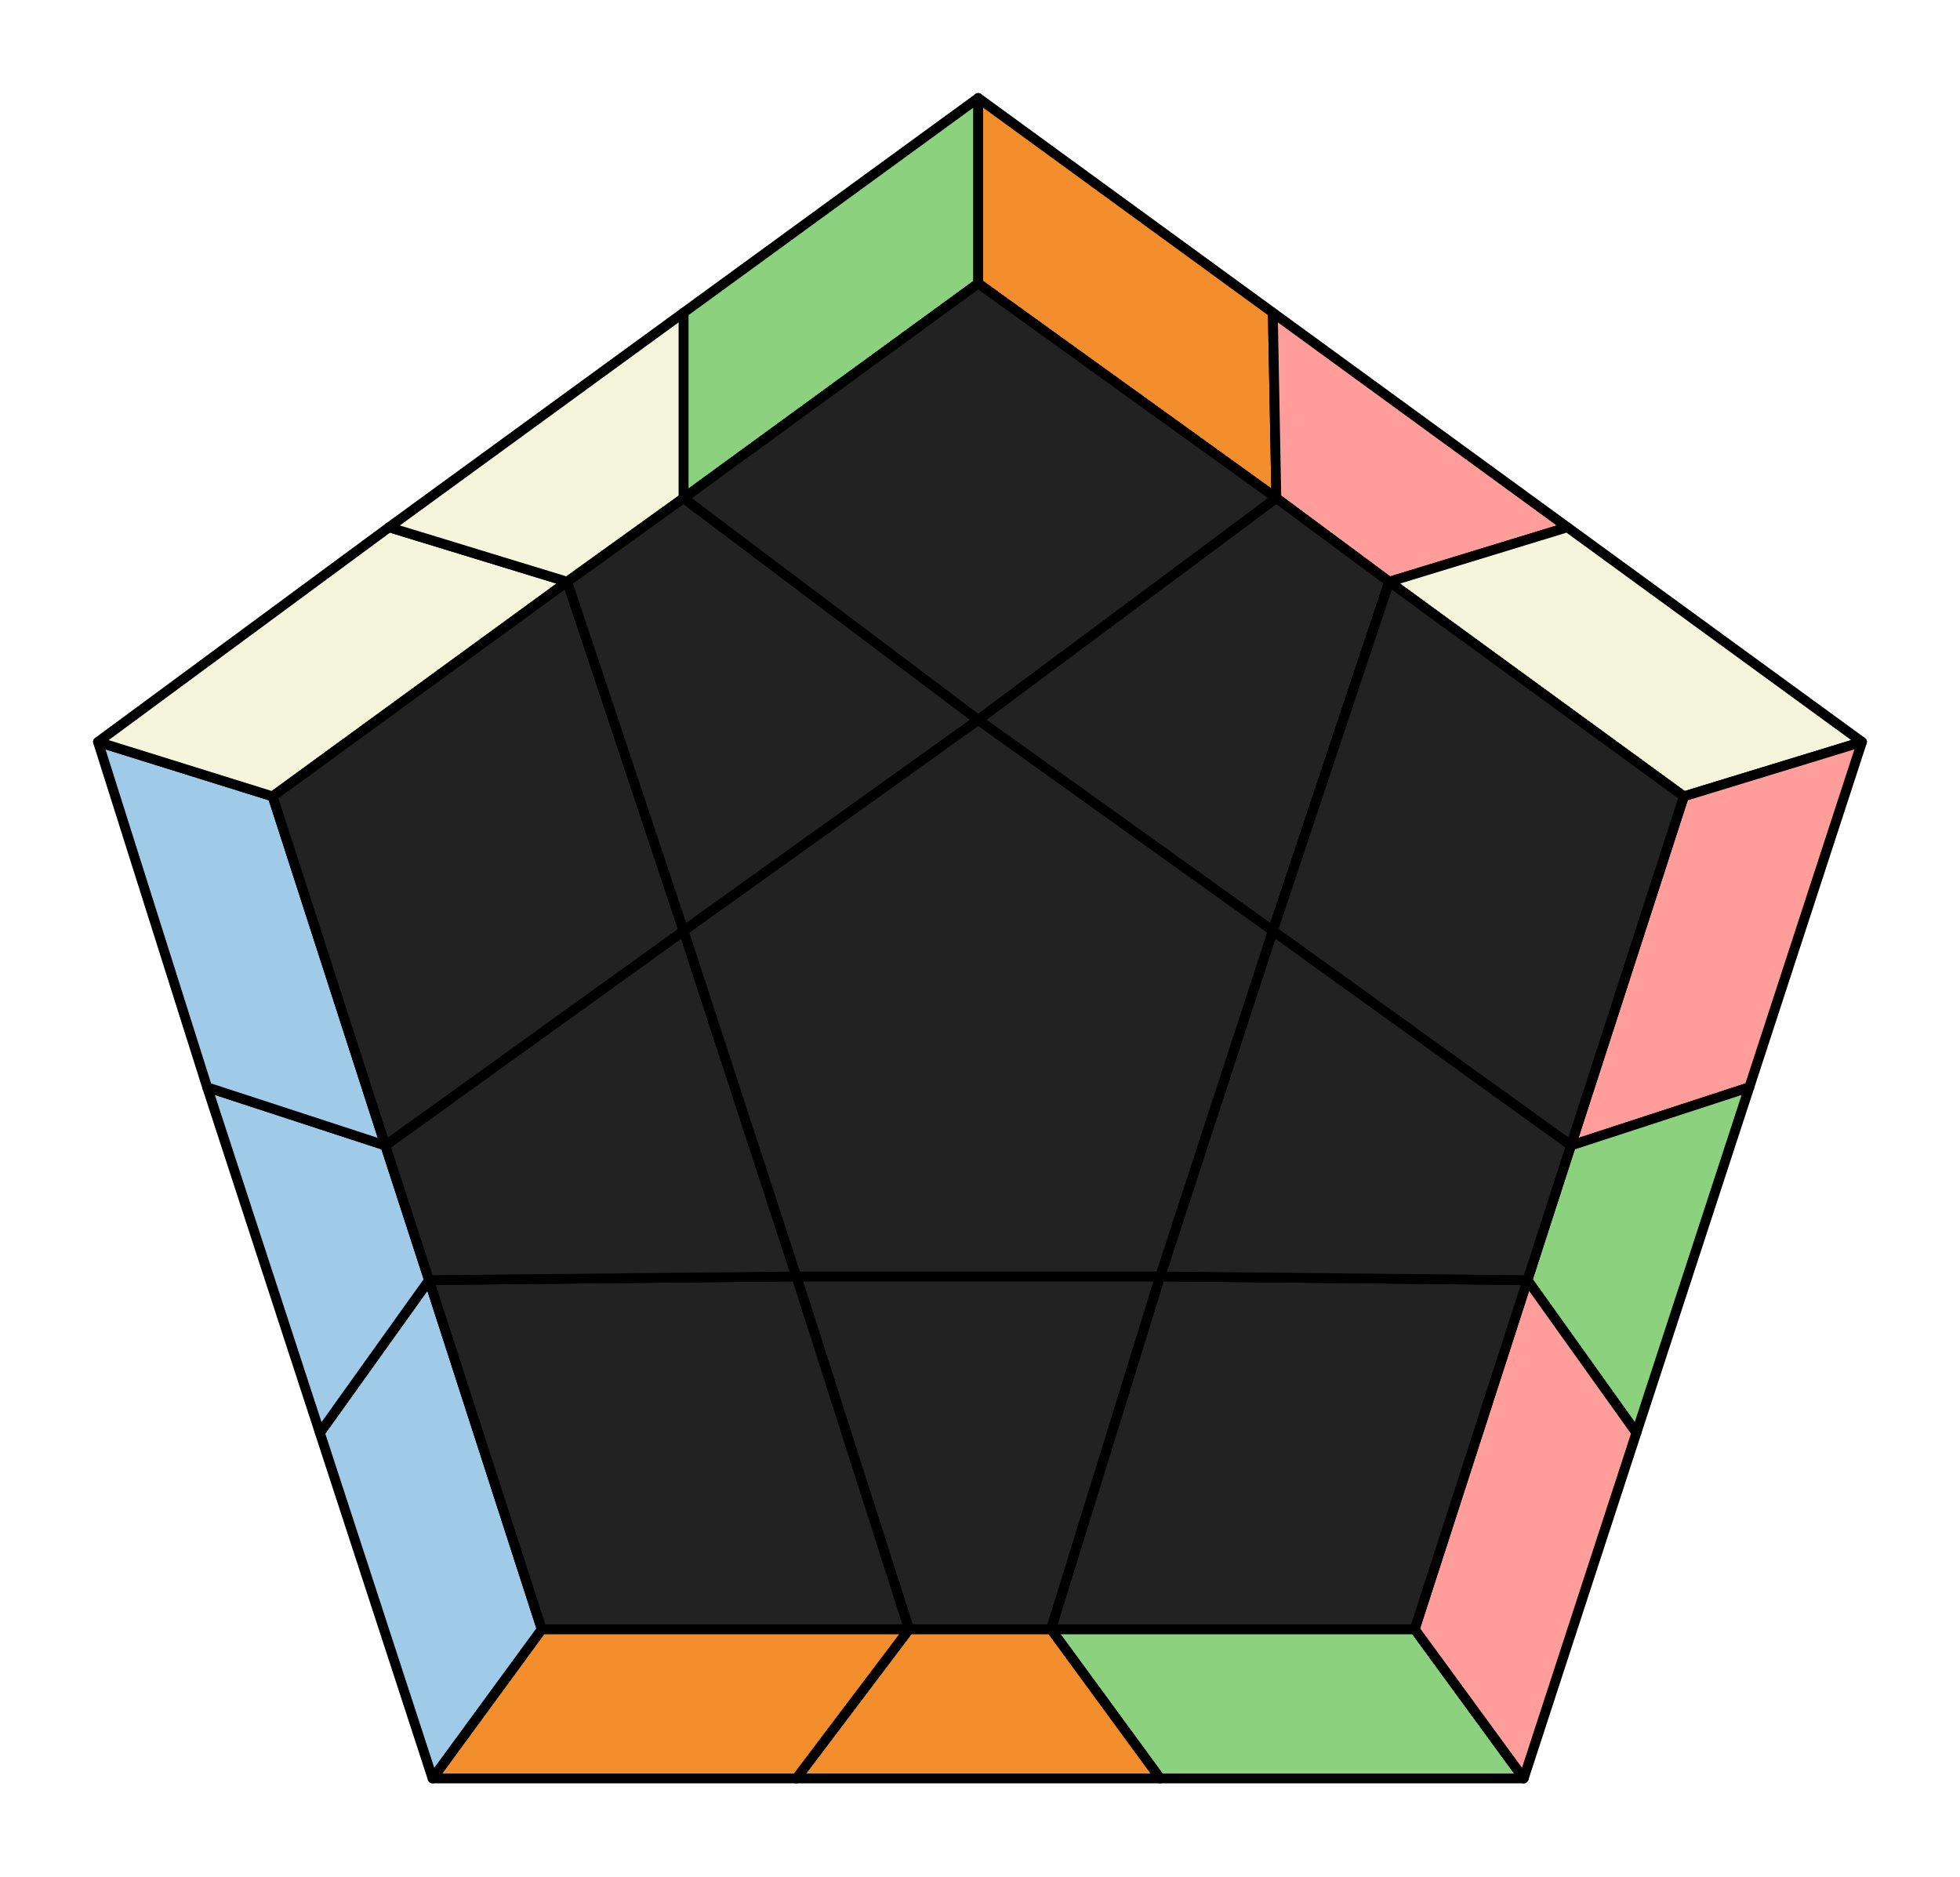
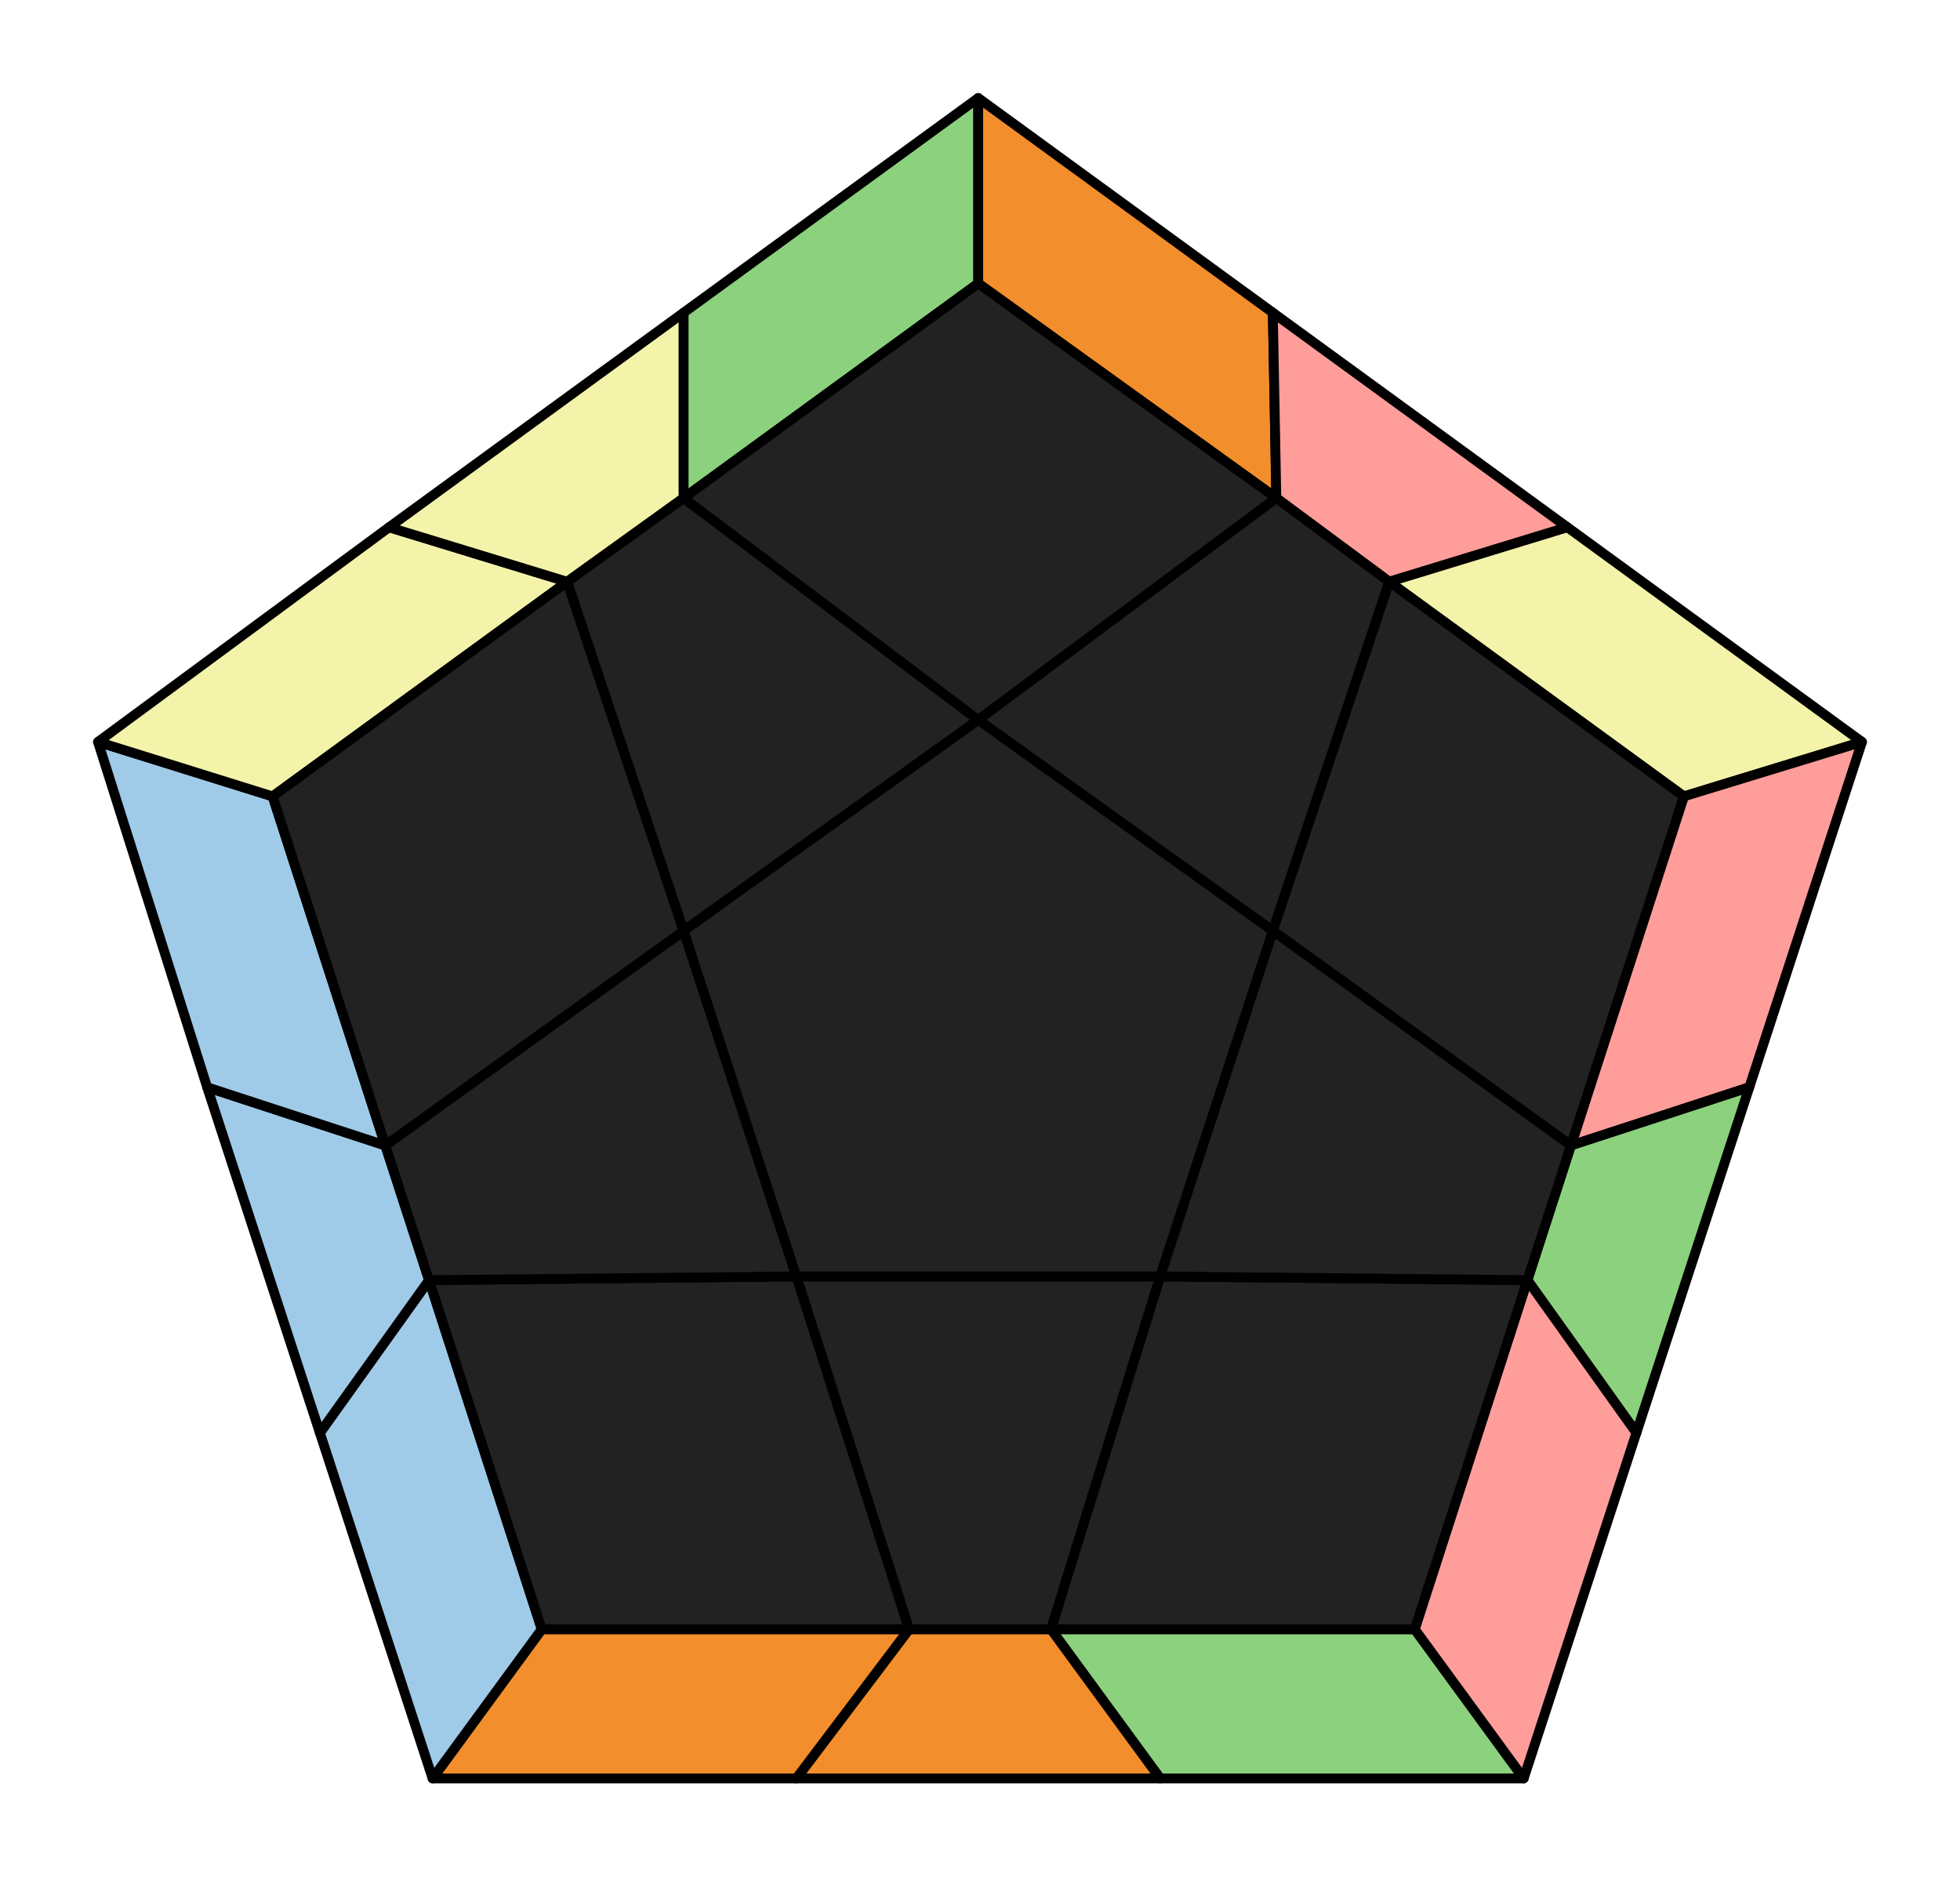
<svg xmlns="http://www.w3.org/2000/svg" viewBox="0 0 100.0 95.732">
  <style>
polygon { stroke: black; stroke-width: 0.5px; stroke-linejoin: round;}
</style>
  <polygon fill="#8CD17D" points="77.74 90.73 59.19 90.73 53.62 83.12 72.18 83.12" />
  <polygon fill="#F28E2B" points="59.19 90.73 40.63 90.73 46.38 83.12 53.62 83.12" />
  <polygon fill="#F28E2B" points="40.63 90.73 22.07 90.73 27.64 83.12 46.38 83.12" />
  <polygon fill="#A0CBE8" points="22.07 90.73 16.32 73.10 21.89 65.31 27.64 83.12" />
  <polygon fill="#A0CBE8" points="16.32 73.10 10.57 55.47 19.66 58.44 21.89 65.31" />
  <polygon fill="#A0CBE8" points="10.57 55.47 5.00 37.85 13.91 40.63 19.66 58.44" />
-   <polygon fill="beige" points="5.00 37.85 19.85 26.90 28.94 29.68 13.91 40.63" />
-   <polygon fill="beige" points="19.85 26.90 34.88 15.95 34.88 25.41 28.94 29.68" />
+   <polygon fill="#f4f3aa" points="5.00 37.85 19.85 26.90 28.94 29.68 13.91 40.63" />
+   <polygon fill="#f4f3aa" points="19.85 26.90 34.88 15.95 34.88 25.41 28.94 29.68" />
  <polygon fill="#8CD17D" points="34.88 15.95 49.91 5.00 49.91 14.46 34.88 25.41" />
  <polygon fill="#F28E2B" points="49.91 5.00 64.94 15.95 65.12 25.41 49.91 14.46" />
  <polygon fill="#FF9D9A" points="64.94 15.95 79.97 26.90 70.88 29.68 65.12 25.41" />
-   <polygon fill="beige" points="79.97 26.90 95.00 37.85 85.91 40.63 70.88 29.68" />
+   <polygon fill="#f4f3aa" points="79.97 26.90 95.00 37.85 85.91 40.63 70.88 29.68" />
  <polygon fill="#FF9D9A" points="95.00 37.85 89.25 55.47 80.15 58.44 85.91 40.63" />
  <polygon fill="#8CD17D" points="89.25 55.47 83.49 73.10 77.93 65.31 80.15 58.44" />
  <polygon fill="#FF9D9A" points="83.49 73.10 77.74 90.73 72.18 83.12 77.93 65.31" />
  <polygon fill="#222" points="72.18 83.12 53.62 83.12 59.19 65.12 77.93 65.31" />
  <polygon fill="#222" points="53.62 83.12 46.38 83.12 40.63 65.12 59.19 65.12" />
  <polygon fill="#222" points="27.64 83.12 21.89 65.31 40.63 65.12 46.38 83.12" />
  <polygon fill="#222" points="21.89 65.31 19.66 58.44 34.88 47.49 40.63 65.12" />
  <polygon fill="#222" points="13.91 40.63 28.94 29.68 34.88 47.49 19.66 58.44" />
  <polygon fill="#222" points="28.94 29.68 34.88 25.41 49.91 36.73 34.88 47.49" />
  <polygon fill="#222" points="49.91 14.46 65.12 25.41 49.91 36.73 34.88 25.41" />
  <polygon fill="#222" points="65.12 25.41 70.88 29.68 64.94 47.49 49.91 36.73" />
  <polygon fill="#222" points="85.91 40.63 80.15 58.44 64.94 47.49 70.88 29.68" />
  <polygon fill="#222" points="80.15 58.44 77.93 65.31 59.19 65.12 64.94 47.49" />
  <polygon fill="#222" points="59.19 65.12 40.63 65.12 34.88 47.49 49.91 36.73 64.94 47.49" />
</svg>
